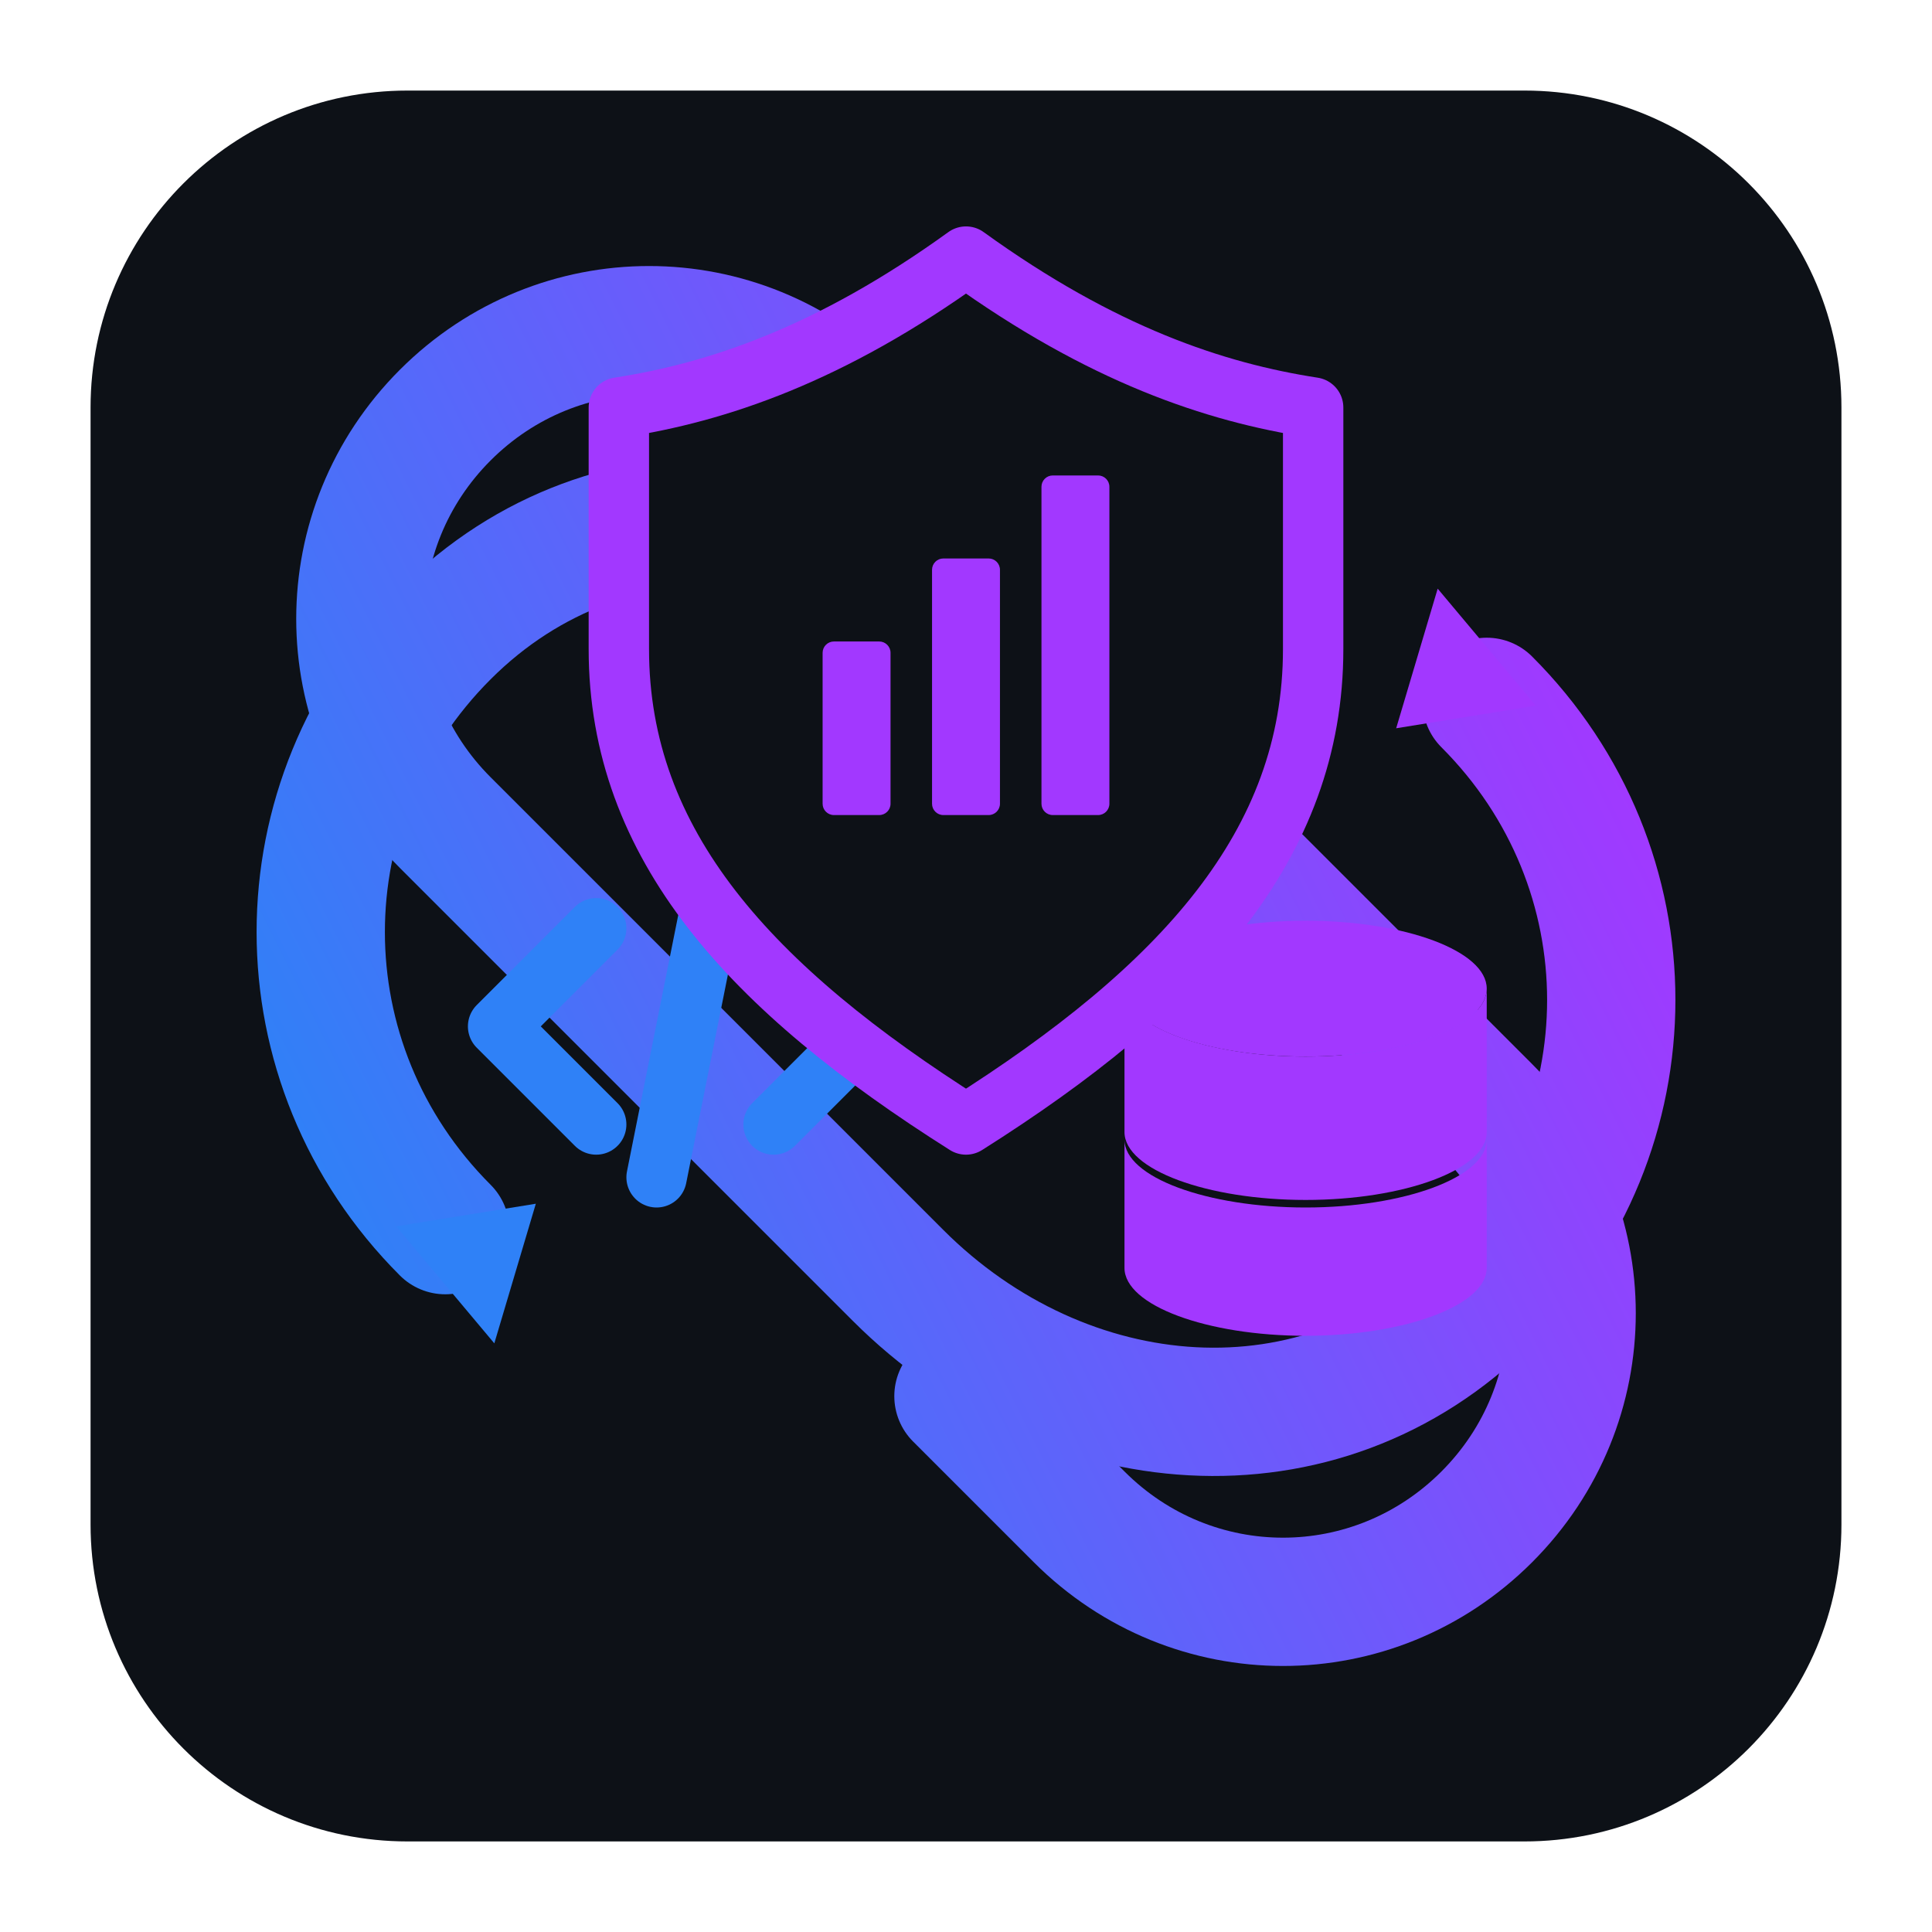
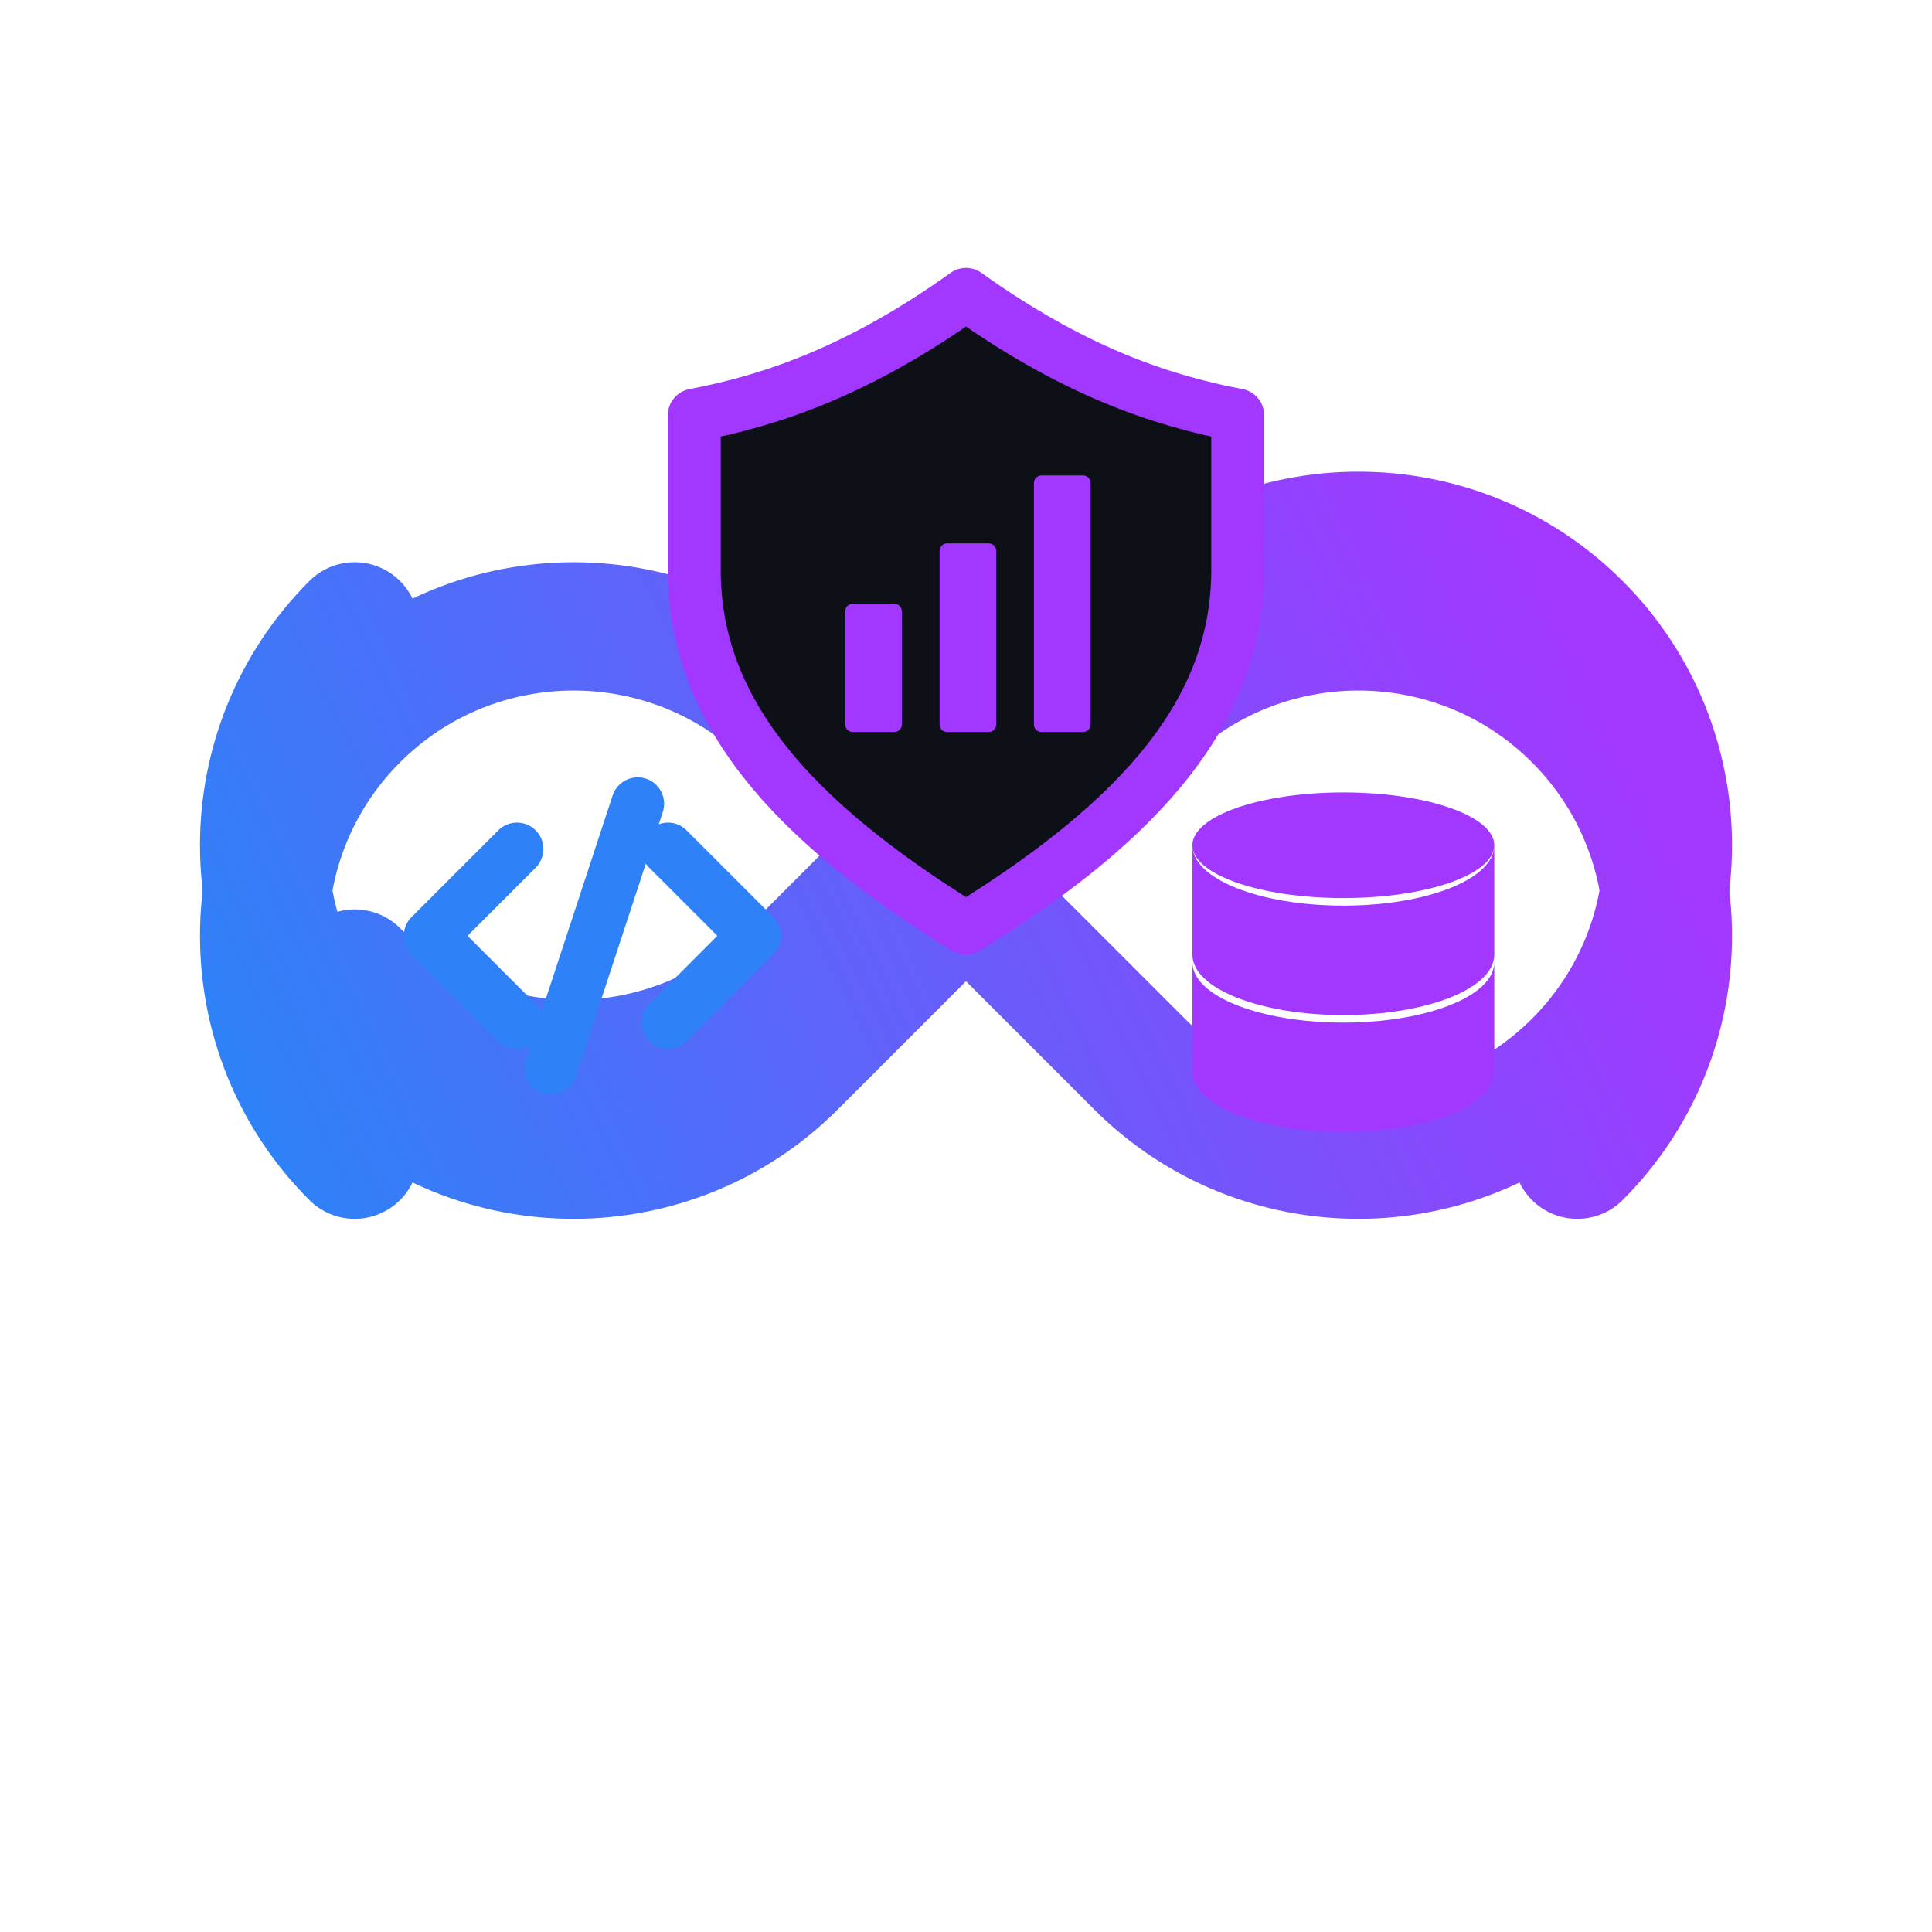
<svg xmlns="http://www.w3.org/2000/svg" width="512" height="512" viewBox="0 0 512 512" role="img" aria-labelledby="title desc">
  <defs>
-     <linearGradient id="flow" x1="92" y1="338" x2="420" y2="174" gradientUnits="userSpaceOnUse">
+     <linearGradient id="flow" x1="90" y1="340" x2="422" y2="180" gradientUnits="userSpaceOnUse">
      <stop offset="0" stop-color="#2F81F7" />
      <stop offset="1" stop-color="#A238FF" />
    </linearGradient>
  </defs>
-   <rect x="24" y="24" width="464" height="464" rx="84" fill="#0D1117" />
-   <path d="M118 326            C74 282 74 212 118 168            C162 124 230 130 274 174            L394 294            C424 324 424 372 394 402            C364 432 316 432 286 402            L254 370" fill="none" stroke="url(#flow)" stroke-width="34" stroke-linecap="round" stroke-linejoin="round" />
-   <path d="M394 186            C438 230 438 300 394 344            C350 388 282 382 238 338            L118 218            C88 188 88 140 118 110            C148 80 196 80 226 110            L258 142" fill="none" stroke="url(#flow)" stroke-width="34" stroke-linecap="round" stroke-linejoin="round" />
-   <path d="M105 325 L142 319 L131 356 Z" fill="#2F81F7" />
-   <path d="M407 187 L370 193 L381 156 Z" fill="#A238FF" />
-   <g fill="none" stroke="#2F81F7" stroke-width="16" stroke-linecap="round" stroke-linejoin="round">
-     <path d="M158 246 L132 272 L158 298" />
-     <path d="M205 246 L231 272 L205 298" />
-     <path d="M190 232 L174 312" />
+   <path d="M94 306        C62 274 62 222 94 190        C126 158 178 158 210 190        L302 282        C334 314 386 314 418 282        C450 250 450 198 418 166        C386 134 334 134 302 166        L210 258        C178 290 126 290 94 258" fill="none" stroke="url(#flow)" stroke-width="34" stroke-linecap="round" stroke-linejoin="round" />
+   <path d="M418 306        C450 274 450 222 418 190        C386 158 334 158 302 190        L210 282        C178 314 126 314 94 282        C62 250 62 198 94 166" fill="none" stroke="url(#flow)" stroke-width="34" stroke-linecap="round" stroke-linejoin="round" />
+   <g fill="none" stroke="#2F81F7" stroke-width="14" stroke-linecap="round" stroke-linejoin="round">
+     <path d="M137 225 L114 248 L137 271" />
+     <path d="M177 225 L200 248 L177 271" />
+     <path d="M169 213 L146 283" />
  </g>
  <g fill="#A238FF">
-     <ellipse cx="346" cy="262" rx="48" ry="18" />
-     <path d="M298 262 V300 C298 310 320 318 346 318 C372 318 394 310 394 300 V262 C394 272 372 280 346 280 C320 280 298 272 298 262 Z" />
-     <path d="M298 302 V336 C298 346 320 354 346 354 C372 354 394 346 394 336 V302 C394 312 372 320 346 320 C320 320 298 312 298 302 Z" />
+     <ellipse cx="356" cy="224" rx="40" ry="14" />
+     <path d="M316 224 V253 C316 262 334 269 356 269 C378 269 396 262 396 253 V224 C396 233 378 240 356 240 C334 240 316 233 316 224 Z" />
+     <path d="M316 255 V284 C316 293 334 300 356 300 C378 300 396 293 396 284 V255 C396 264 378 271 356 271 C334 271 316 264 316 255 Z" />
  </g>
-   <path d="M256 68            C220 94 190 104 164 108            V172            C164 224 199 262 256 298            C313 262 348 224 348 172            V108            C322 104 292 94 256 68 Z" fill="#0D1117" stroke="#A238FF" stroke-width="16" stroke-linejoin="round" />
+   <path d="M256 78        C228 98 205 106 184 110        V151        C184 188 209 217 256 246        C303 217 328 188 328 151        V110        C307 106 284 98 256 78 Z" fill="#0D1117" stroke="#A238FF" stroke-width="14" stroke-linejoin="round" />
  <g fill="#A238FF">
-     <rect x="218" y="170" width="18" height="46" rx="3" />
-     <rect x="247" y="148" width="18" height="68" rx="3" />
-     <rect x="276" y="126" width="18" height="90" rx="3" />
+     <rect x="224" y="160" width="15" height="34" rx="2" />
+     <rect x="249" y="144" width="15" height="50" rx="2" />
+     <rect x="274" y="126" width="15" height="68" rx="2" />
  </g>
</svg>
